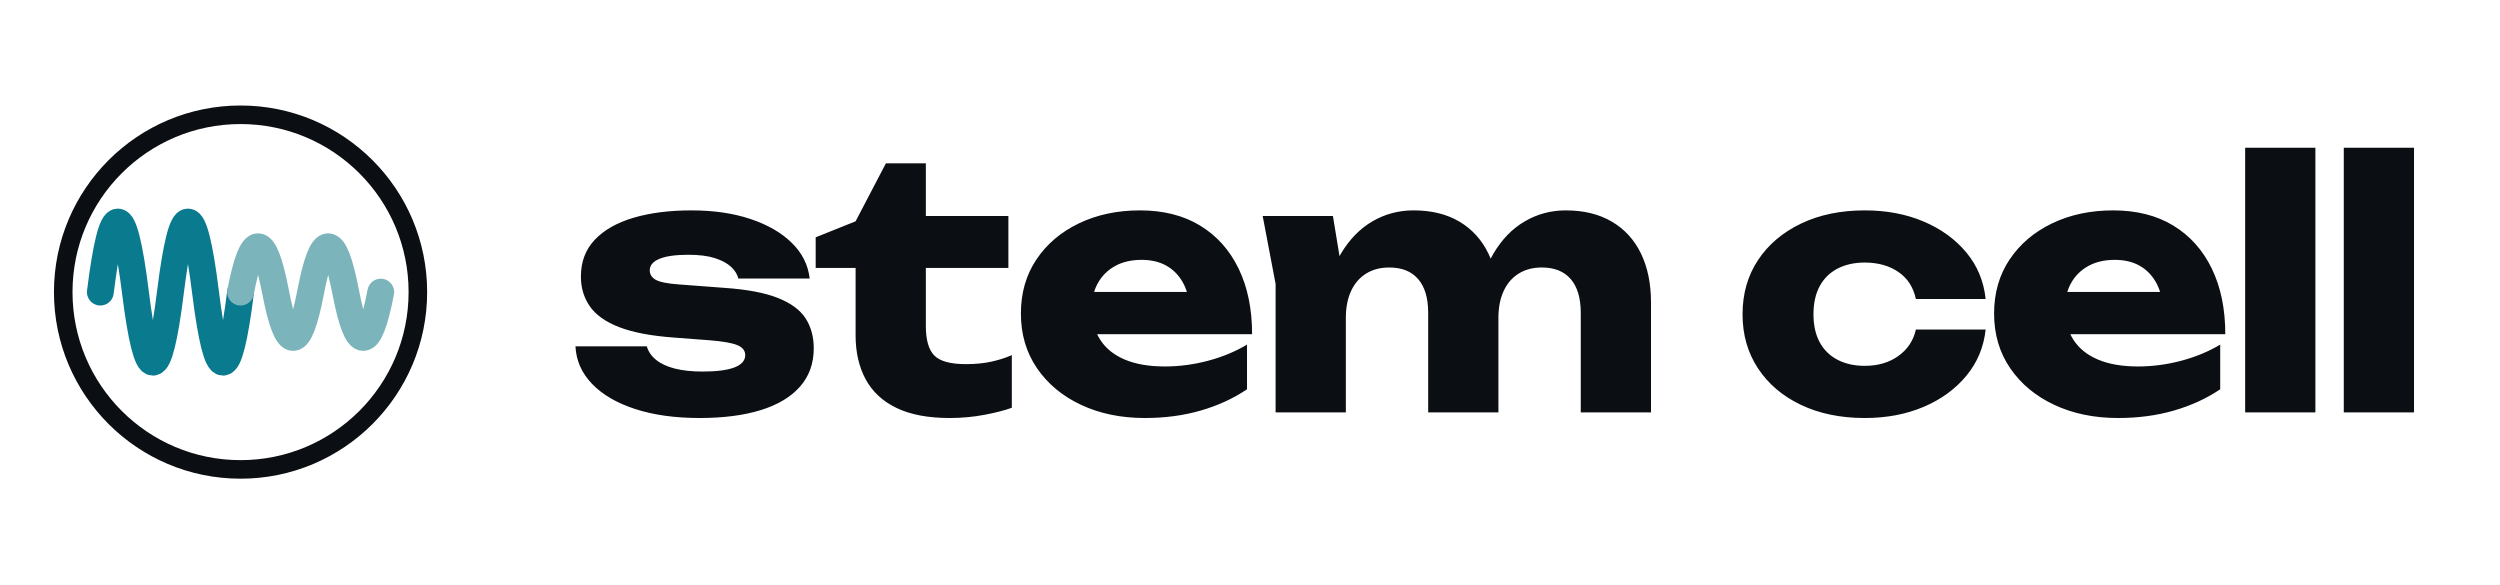
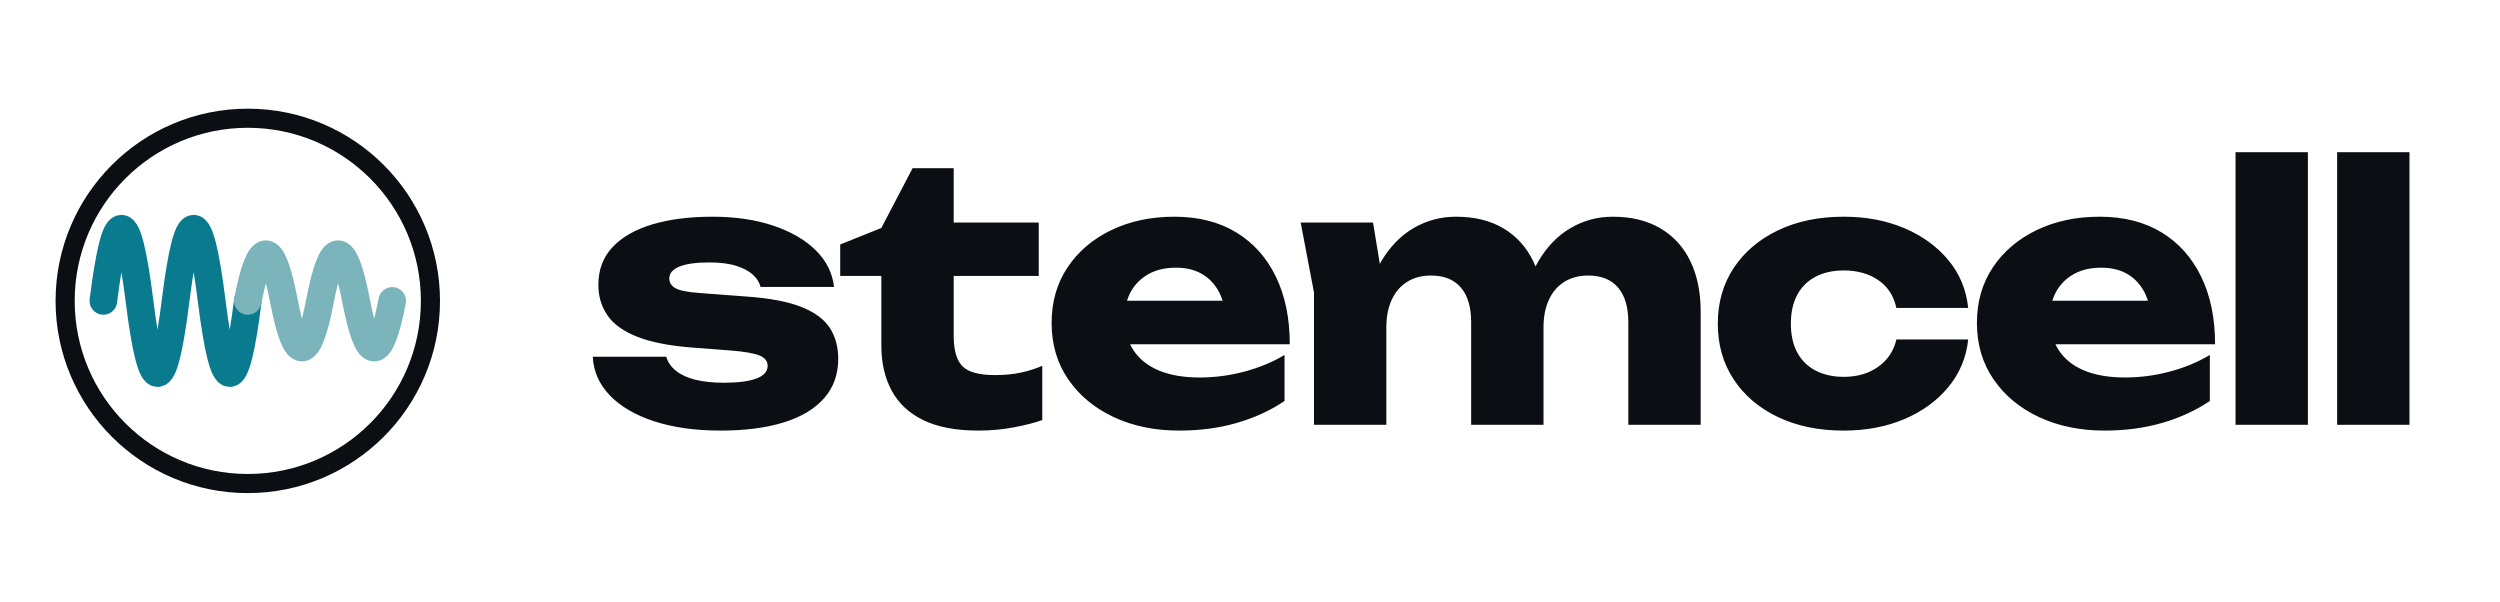
- <svg xmlns="http://www.w3.org/2000/svg" width="582" height="136" viewBox="0 0 582 136">
+ <svg xmlns="http://www.w3.org/2000/svg" width="565" height="136" viewBox="0 0 565 136">
  <g transform="translate(8,8)">
    <g transform="translate(0,12) scale(0.48)">
      <circle cx="100" cy="100" r="86" fill="none" stroke="#0B0E12" stroke-width="9" />
      <path d="M32 100 Q40.5 32 49 100 T66 100 T83 100 T100 100" fill="none" stroke="#0A7A8F" stroke-width="13" stroke-linecap="round" stroke-linejoin="round" />
      <path d="M100 100 Q108.5 56 117 100 T134 100 T151 100 T168 100" fill="none" stroke="#7cb4bc" stroke-width="13" stroke-linecap="round" stroke-linejoin="round" />
    </g>
-     <path d="M181.44 73.088Q181.44 78.368 178.256 81.992Q175.072 85.616 169.128 87.464Q163.184 89.312 154.864 89.312Q146.304 89.312 139.88 87.224Q133.456 85.136 129.832 81.368Q126.208 77.6 125.968 72.624H142.576Q143.104 74.464 144.768 75.8Q146.432 77.136 149.144 77.816Q151.856 78.496 155.568 78.496Q160.464 78.496 162.976 77.536Q165.488 76.576 165.488 74.672Q165.488 73.088 163.6 72.328Q161.712 71.568 157.024 71.2L148.96 70.592Q140.848 70 136.088 68.136Q131.328 66.272 129.28 63.264Q127.232 60.256 127.232 56.384Q127.232 51.216 130.472 47.808Q133.712 44.4 139.504 42.688Q145.296 40.976 153.008 40.976Q160.72 40.976 166.72 42.984Q172.72 44.992 176.336 48.544Q179.952 52.096 180.496 56.848H163.888Q163.52 55.344 162.176 54.104Q160.832 52.864 158.416 52.088Q156 51.312 152.256 51.312Q147.808 51.312 145.536 52.248Q143.264 53.184 143.264 54.928Q143.264 56.352 144.656 57.136Q146.048 57.92 149.952 58.208L160.576 59.008Q168.512 59.552 173.064 61.352Q177.616 63.152 179.528 66.096Q181.44 69.04 181.44 73.088Z M181.888 54.368V47.248L191.184 43.52L198.24 30.016H207.536V42.288H226.752V54.368H207.536V67.872Q207.536 72.784 209.52 74.776Q211.504 76.768 216.832 76.768Q220.16 76.768 222.76 76.2Q225.36 75.632 227.552 74.672V86.928Q225.088 87.824 221.192 88.568Q217.296 89.312 213.104 89.312Q205.552 89.312 200.704 86.968Q195.856 84.624 193.52 80.288Q191.184 75.952 191.184 70.096V54.368Z M258.528 89.312Q250.224 89.312 243.704 86.264Q237.184 83.216 233.424 77.736Q229.664 72.256 229.664 64.992Q229.664 57.808 233.272 52.416Q236.88 47.024 243.168 44Q249.456 40.976 257.392 40.976Q265.568 40.976 271.392 44.52Q277.216 48.064 280.352 54.536Q283.488 61.008 283.488 69.808H242.912V59.968H274.304L268.96 63.408Q268.672 59.936 267.224 57.504Q265.776 55.072 263.408 53.784Q261.04 52.496 257.776 52.496Q254.176 52.496 251.592 53.928Q249.008 55.36 247.592 57.888Q246.176 60.416 246.176 63.728Q246.176 68.048 248.12 71.08Q250.064 74.112 253.856 75.712Q257.648 77.312 263.168 77.312Q268.224 77.312 273.232 75.984Q278.24 74.656 282.304 72.224V82.624Q277.568 85.824 271.56 87.568Q265.552 89.312 258.528 89.312Z M285.952 42.288H302.304L305.312 60.576V88.0H288.96V58.096ZM321.072 40.976Q327.36 40.976 331.776 43.608Q336.192 46.24 338.512 51.048Q340.832 55.856 340.832 62.432V88.0H324.48V64.832Q324.48 59.68 322.152 56.976Q319.824 54.272 315.408 54.272Q312.288 54.272 310.008 55.704Q307.728 57.136 306.52 59.768Q305.312 62.4 305.312 66.016L300.24 63.392Q301.2 56.064 304.152 51.08Q307.104 46.096 311.488 43.536Q315.872 40.976 321.072 40.976ZM356.512 40.976Q362.8 40.976 367.256 43.608Q371.712 46.24 374.032 51.048Q376.352 55.856 376.352 62.432V88.0H360V64.832Q360 59.68 357.672 56.976Q355.344 54.272 350.928 54.272Q347.808 54.272 345.528 55.704Q343.248 57.136 342.04 59.768Q340.832 62.4 340.832 66.016L335.76 63.392Q336.72 56.064 339.648 51.08Q342.576 46.096 346.96 43.536Q351.344 40.976 356.512 40.976Z  M454.256 68.72Q453.6 74.848 449.76 79.488Q445.92 84.128 439.816 86.72Q433.712 89.312 426.112 89.312Q417.696 89.312 411.28 86.264Q404.864 83.216 401.264 77.76Q397.664 72.304 397.664 65.168Q397.664 57.984 401.264 52.552Q404.864 47.12 411.28 44.048Q417.696 40.976 426.112 40.976Q433.712 40.976 439.816 43.568Q445.92 46.16 449.76 50.776Q453.6 55.392 454.256 61.6H438.016Q437.136 57.488 433.928 55.304Q430.72 53.12 426.112 53.12Q422.512 53.12 419.8 54.52Q417.088 55.92 415.632 58.608Q414.176 61.296 414.176 65.168Q414.176 69.008 415.632 71.688Q417.088 74.368 419.8 75.768Q422.512 77.168 426.112 77.168Q430.752 77.168 433.96 74.856Q437.168 72.544 438.016 68.72Z M485.088 89.312Q476.784 89.312 470.264 86.264Q463.744 83.216 459.984 77.736Q456.224 72.256 456.224 64.992Q456.224 57.808 459.832 52.416Q463.44 47.024 469.728 44Q476.016 40.976 483.952 40.976Q492.128 40.976 497.952 44.52Q503.776 48.064 506.912 54.536Q510.048 61.008 510.048 69.808H469.472V59.968H500.864L495.52 63.408Q495.232 59.936 493.784 57.504Q492.336 55.072 489.968 53.784Q487.6 52.496 484.336 52.496Q480.736 52.496 478.152 53.928Q475.568 55.36 474.152 57.888Q472.736 60.416 472.736 63.728Q472.736 68.048 474.68 71.08Q476.624 74.112 480.416 75.712Q484.208 77.312 489.728 77.312Q494.784 77.312 499.792 75.984Q504.8 74.656 508.864 72.224V82.624Q504.128 85.824 498.12 87.568Q492.112 89.312 485.088 89.312Z M514.672 26.4H531.024V88.0H514.672Z M537.632 26.4H553.984V88.0H537.632Z" fill="#0B0E12" />
+     <path d="M181.44 73.088Q181.44 78.368 178.256 81.992Q175.072 85.616 169.128 87.464Q163.184 89.312 154.864 89.312Q146.304 89.312 139.88 87.224Q133.456 85.136 129.832 81.368Q126.208 77.6 125.968 72.624H142.576Q143.104 74.464 144.768 75.8Q146.432 77.136 149.144 77.816Q151.856 78.496 155.568 78.496Q160.464 78.496 162.976 77.536Q165.488 76.576 165.488 74.672Q165.488 73.088 163.6 72.328Q161.712 71.568 157.024 71.2L148.96 70.592Q140.848 70 136.088 68.136Q131.328 66.272 129.28 63.264Q127.232 60.256 127.232 56.384Q127.232 51.216 130.472 47.808Q133.712 44.4 139.504 42.688Q145.296 40.976 153.008 40.976Q160.72 40.976 166.72 42.984Q172.72 44.992 176.336 48.544Q179.952 52.096 180.496 56.848H163.888Q163.52 55.344 162.176 54.104Q160.832 52.864 158.416 52.088Q156 51.312 152.256 51.312Q147.808 51.312 145.536 52.248Q143.264 53.184 143.264 54.928Q143.264 56.352 144.656 57.136Q146.048 57.92 149.952 58.208L160.576 59.008Q168.512 59.552 173.064 61.352Q177.616 63.152 179.528 66.096Q181.44 69.04 181.44 73.088Z M181.888 54.368V47.248L191.184 43.52L198.24 30.016H207.536V42.288H226.752V54.368H207.536V67.872Q207.536 72.784 209.52 74.776Q211.504 76.768 216.832 76.768Q220.16 76.768 222.76 76.2Q225.36 75.632 227.552 74.672V86.928Q225.088 87.824 221.192 88.568Q217.296 89.312 213.104 89.312Q205.552 89.312 200.704 86.968Q195.856 84.624 193.52 80.288Q191.184 75.952 191.184 70.096V54.368Z M258.528 89.312Q250.224 89.312 243.704 86.264Q237.184 83.216 233.424 77.736Q229.664 72.256 229.664 64.992Q229.664 57.808 233.272 52.416Q236.88 47.024 243.168 44Q249.456 40.976 257.392 40.976Q265.568 40.976 271.392 44.52Q277.216 48.064 280.352 54.536Q283.488 61.008 283.488 69.808H242.912V59.968H274.304L268.96 63.408Q268.672 59.936 267.224 57.504Q265.776 55.072 263.408 53.784Q261.04 52.496 257.776 52.496Q254.176 52.496 251.592 53.928Q249.008 55.36 247.592 57.888Q246.176 60.416 246.176 63.728Q246.176 68.048 248.12 71.08Q250.064 74.112 253.856 75.712Q257.648 77.312 263.168 77.312Q268.224 77.312 273.232 75.984Q278.24 74.656 282.304 72.224V82.624Q277.568 85.824 271.56 87.568Q265.552 89.312 258.528 89.312Z M285.952 42.288H302.304L305.312 60.576V88.0H288.96V58.096ZM321.072 40.976Q327.36 40.976 331.776 43.608Q336.192 46.24 338.512 51.048Q340.832 55.856 340.832 62.432V88.0H324.48V64.832Q324.48 59.68 322.152 56.976Q319.824 54.272 315.408 54.272Q312.288 54.272 310.008 55.704Q307.728 57.136 306.52 59.768Q305.312 62.4 305.312 66.016L300.24 63.392Q301.2 56.064 304.152 51.08Q307.104 46.096 311.488 43.536Q315.872 40.976 321.072 40.976ZM356.512 40.976Q362.8 40.976 367.256 43.608Q371.712 46.24 374.032 51.048Q376.352 55.856 376.352 62.432V88.0H360V64.832Q360 59.68 357.672 56.976Q355.344 54.272 350.928 54.272Q347.808 54.272 345.528 55.704Q343.248 57.136 342.04 59.768Q340.832 62.4 340.832 66.016L335.76 63.392Q336.72 56.064 339.648 51.08Q342.576 46.096 346.96 43.536Q351.344 40.976 356.512 40.976Z M436.816 68.72Q436.16 74.848 432.32 79.488Q428.48 84.128 422.376 86.72Q416.272 89.312 408.672 89.312Q400.256 89.312 393.84 86.264Q387.424 83.216 383.824 77.76Q380.224 72.304 380.224 65.168Q380.224 57.984 383.824 52.552Q387.424 47.12 393.84 44.048Q400.256 40.976 408.672 40.976Q416.272 40.976 422.376 43.568Q428.48 46.16 432.32 50.776Q436.16 55.392 436.816 61.6H420.576Q419.696 57.488 416.488 55.304Q413.28 53.12 408.672 53.12Q405.072 53.12 402.36 54.52Q399.648 55.92 398.192 58.608Q396.736 61.296 396.736 65.168Q396.736 69.008 398.192 71.688Q399.648 74.368 402.36 75.768Q405.072 77.168 408.672 77.168Q413.312 77.168 416.52 74.856Q419.728 72.544 420.576 68.72Z M467.648 89.312Q459.344 89.312 452.824 86.264Q446.304 83.216 442.544 77.736Q438.784 72.256 438.784 64.992Q438.784 57.808 442.392 52.416Q446.0 47.024 452.288 44Q458.576 40.976 466.512 40.976Q474.688 40.976 480.512 44.52Q486.336 48.064 489.472 54.536Q492.608 61.008 492.608 69.808H452.032V59.968H483.424L478.08 63.408Q477.792 59.936 476.344 57.504Q474.896 55.072 472.528 53.784Q470.16 52.496 466.896 52.496Q463.296 52.496 460.712 53.928Q458.128 55.36 456.712 57.888Q455.296 60.416 455.296 63.728Q455.296 68.048 457.24 71.08Q459.184 74.112 462.976 75.712Q466.768 77.312 472.288 77.312Q477.344 77.312 482.352 75.984Q487.36 74.656 491.424 72.224V82.624Q486.688 85.824 480.68 87.568Q474.672 89.312 467.648 89.312Z M497.232 26.4H513.584V88.0H497.232Z M520.192 26.4H536.544V88.0H520.192Z" fill="#0B0E12" />
  </g>
</svg>
